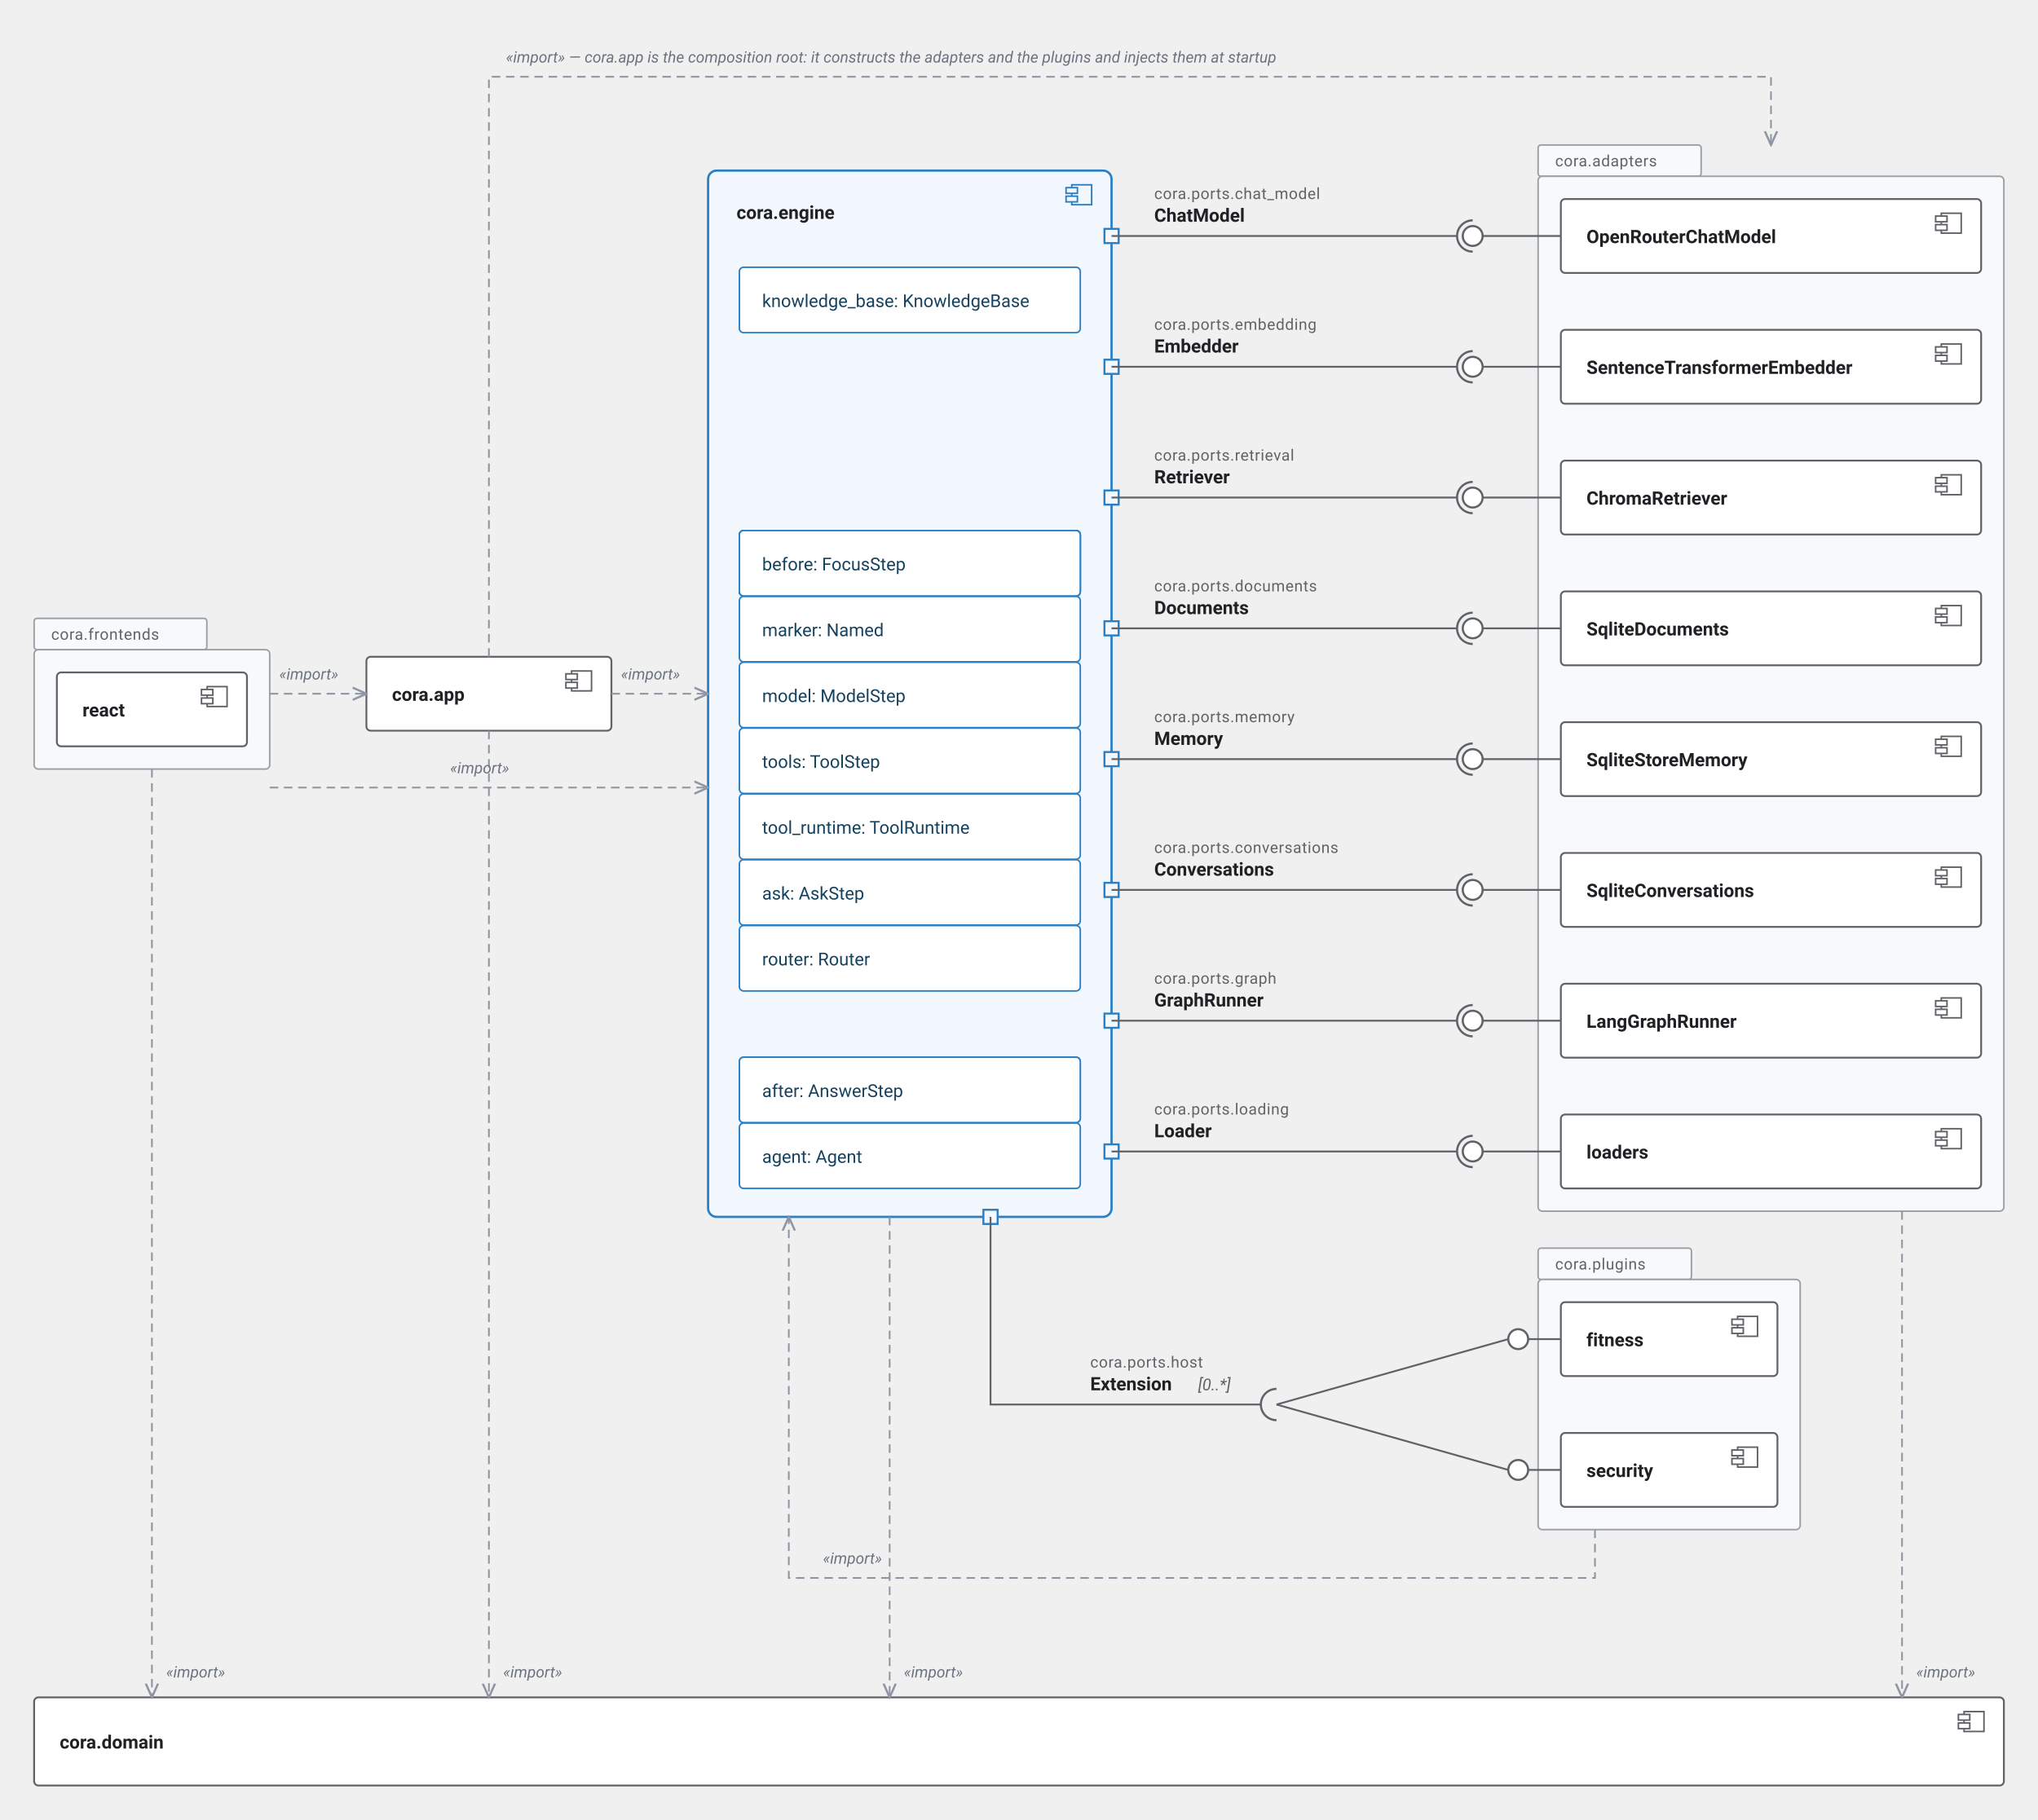
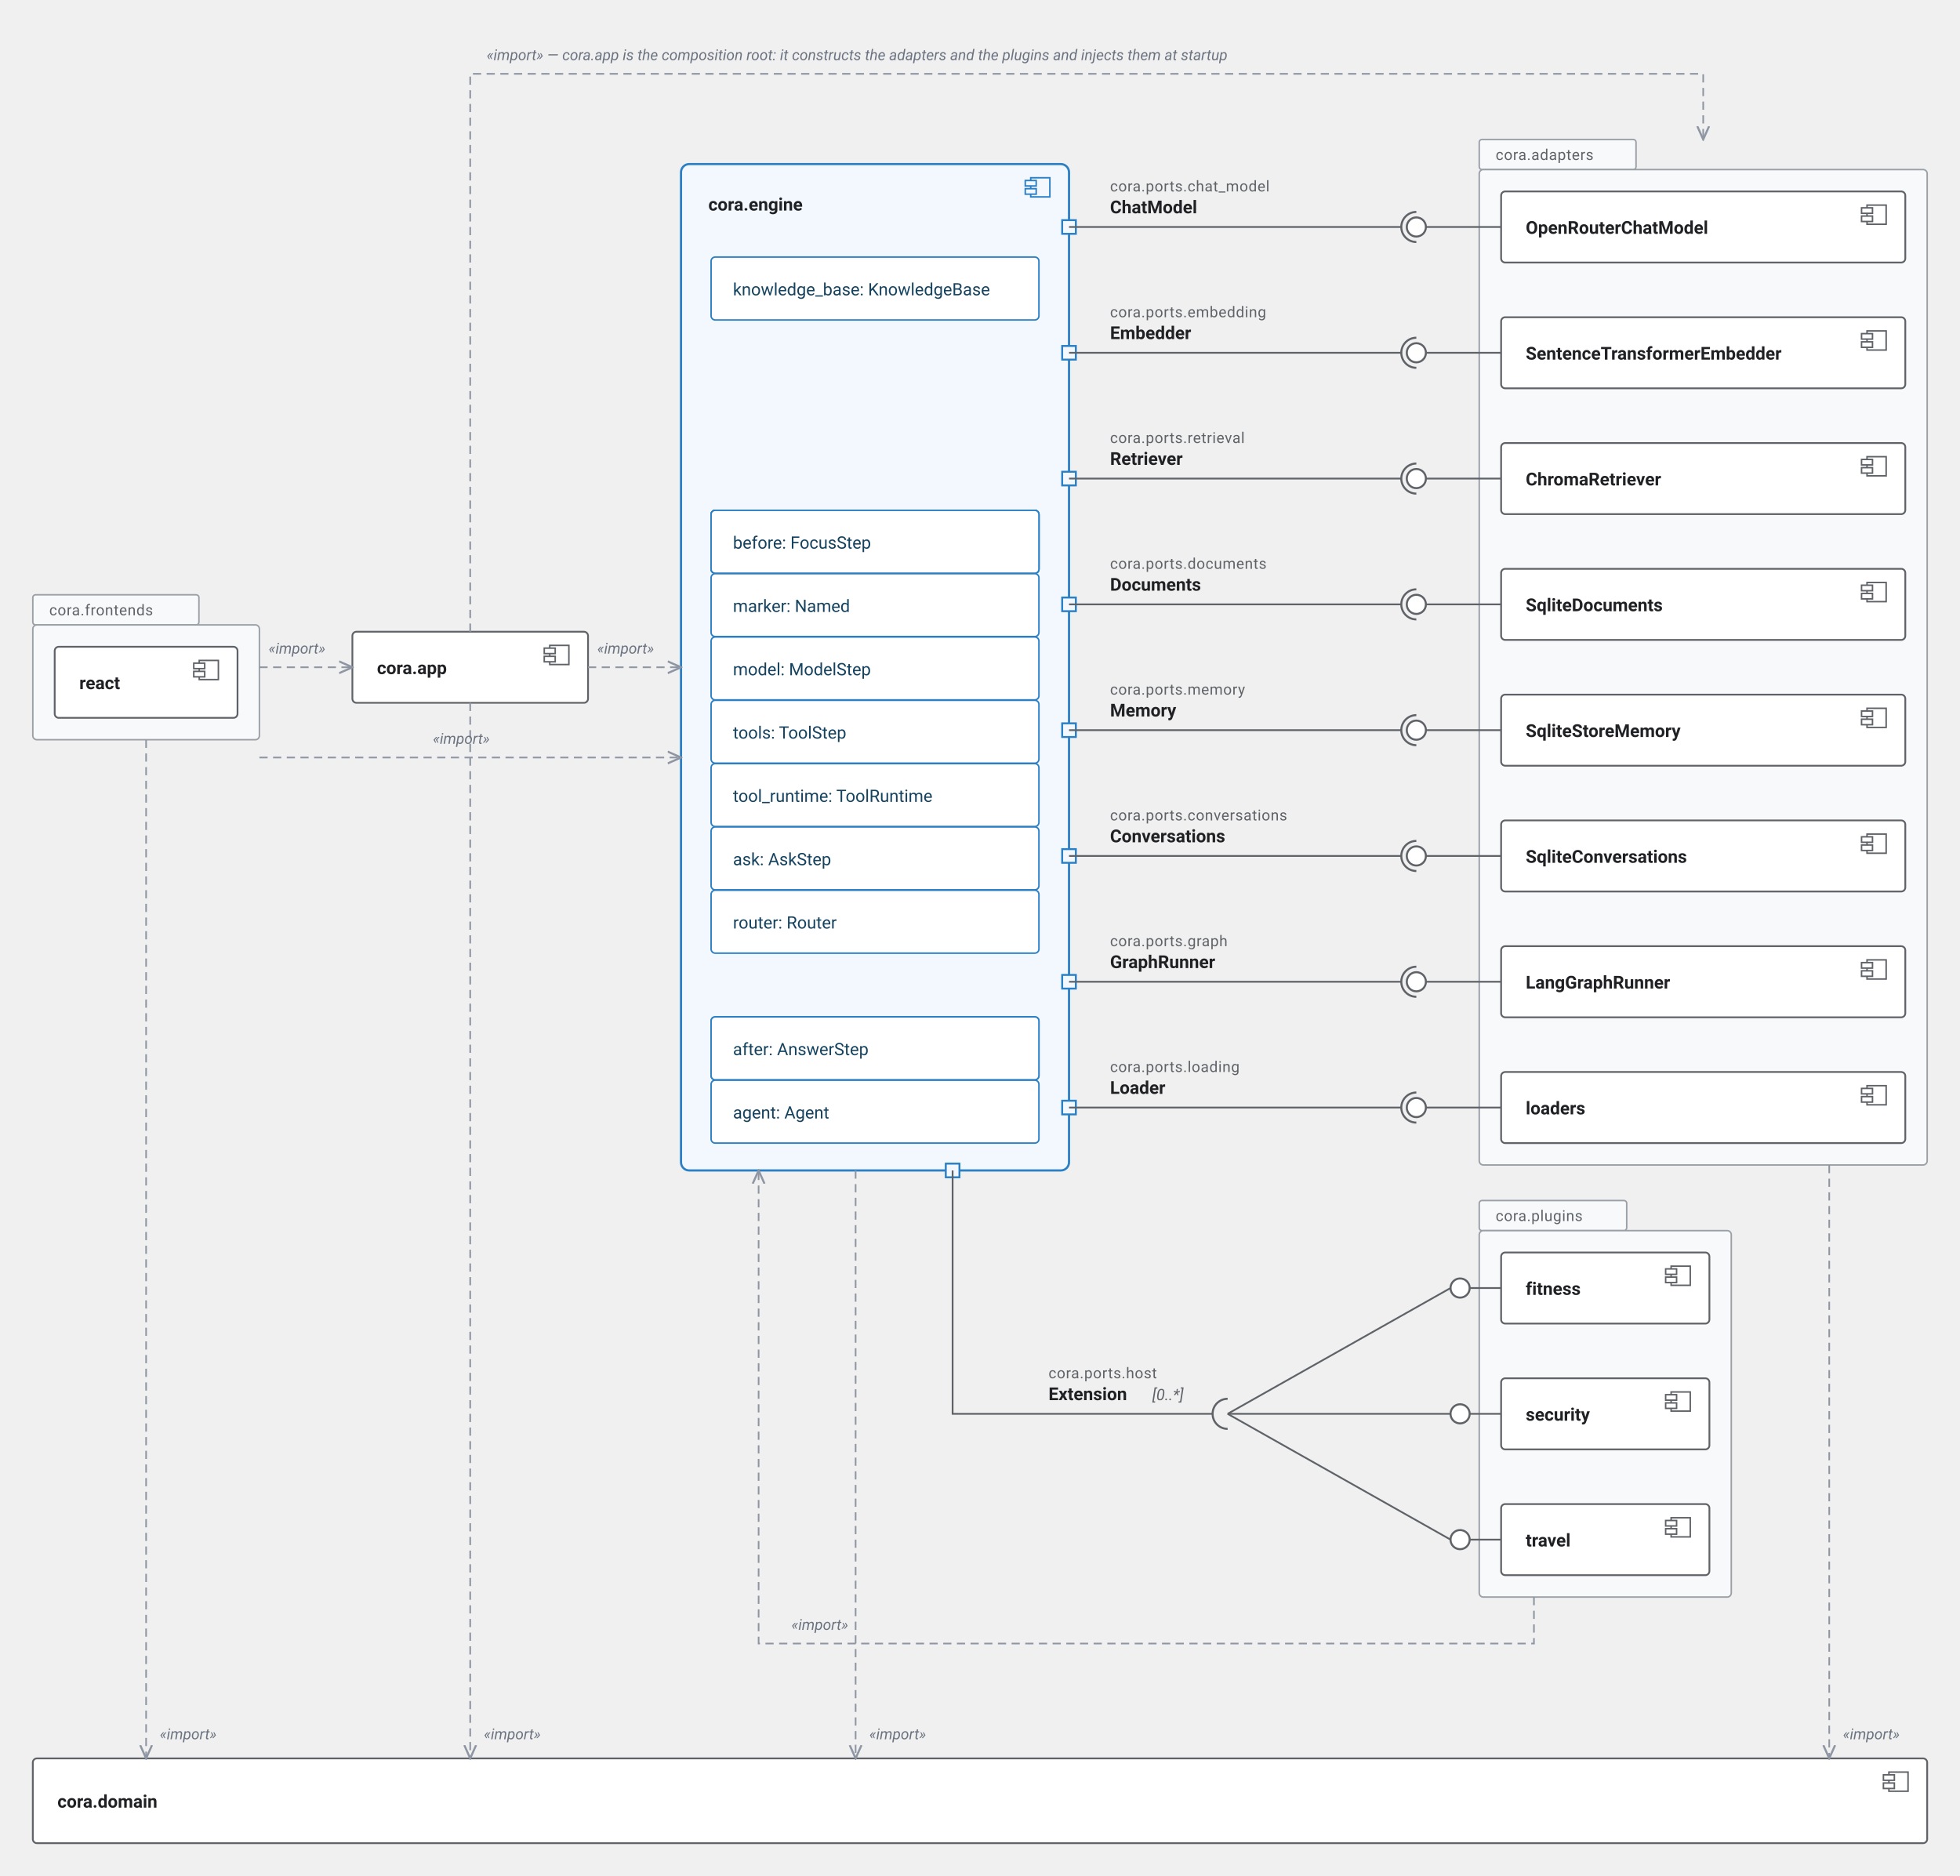
- <svg xmlns="http://www.w3.org/2000/svg" viewBox="0 0 1433.35 1280" width="1433.35" height="1280" role="img" aria-label="cora as a UML component diagram: 1 frontends, an engine of 10 parts, 9 required interfaces wired to the components that provide them, and the packages each one imports. Generated by scripts/gen_component_map.py.">
+ <svg xmlns="http://www.w3.org/2000/svg" viewBox="0 0 1433.35 1372" width="1433.35" height="1372" role="img" aria-label="cora as a UML component diagram: 1 frontends, an engine of 10 parts, 9 required interfaces wired to the components that provide them, and the packages each one imports. Generated by scripts/gen_component_map.py.">
  <style>
    text { font: 13px/1.4 -apple-system, "Segoe UI", Roboto, sans-serif; fill: #202124 }
    .stereotype { font-size: 11px; fill: #5f6368; letter-spacing: .03em }
    .name { font-weight: 600 }
    .role { font-size: 12.5px }
    .engine { fill: #f2f8fd; stroke: #2b7fc4; stroke-width: 1.6 }
    .part { fill: #ffffff; stroke: #2b7fc4; stroke-width: 1.1 }
    .part-name { fill: #14425f }
    .frame { fill: #f8f9fa; stroke: #9aa0a6; stroke-width: 1.1 }
    .outer { fill: #ffffff; stroke: #5f6368; stroke-width: 1.3 }
    .glyph { fill: #ffffff; stroke: #5f6368; stroke-width: 1.1 }
    .glyph-engine { fill: #f2f8fd; stroke: #2b7fc4; stroke-width: 1.1 }
    .socket-port { fill: #f2f8fd; stroke: #2b7fc4; stroke-width: 1.4 }
    .wire { stroke: #5f6368; stroke-width: 1.3; fill: none }
    .socket { stroke: #5f6368; stroke-width: 1.5; fill: none }
    .ball { fill: #ffffff; stroke: #5f6368; stroke-width: 1.5 }
    .port { fill: #202124; font-size: 13px; font-weight: 600 }
    .multiplicity { fill: #5f6368; font-size: 11.5px; font-style: italic }
    .imports { stroke: #8f96a3; stroke-width: 1.2; fill: none;
               stroke-dasharray: 6 4; marker-end: url(#import) }
    .import-label { fill: #6b7280; font-size: 11px; font-style: italic }
    @media (prefers-color-scheme: dark) {
      text { fill: #e8eaed }
      .stereotype { fill: #9aa0a6 }
      .port { fill: #e8eaed }
      .engine { fill: #10283a; stroke: #6fb6ea }
      .part { fill: #1b2b3480; stroke: #6fb6ea }
      .part-name { fill: #cfe6f7 }
      .frame { fill: #2b2c2f; stroke: #9aa0a6 }
      .outer { fill: #303134; stroke: #bdc1c6 }
      .glyph { fill: #303134; stroke: #bdc1c6 }
      .glyph-engine { fill: #10283a; stroke: #6fb6ea }
      .socket-port { fill: #10283a; stroke: #6fb6ea }
      .wire, .socket { stroke: #bdc1c6 }
      .ball { fill: #303134; stroke: #bdc1c6 }
    }
  </style>
  <defs>
    <marker id="import" viewBox="0 0 10 10" refX="9" refY="5" markerWidth="9" markerHeight="9" orient="auto-start-reverse">
      <path d="M 0 1 L 9 5 L 0 9" fill="none" stroke="#8f96a3" stroke-width="1.4" />
    </marker>
  </defs>
  <rect x="24" y="435" width="121.48" height="22" rx="2" class="frame" />
  <rect x="24" y="457" width="165.7" height="84" rx="3" class="frame" />
  <text x="36" y="450" class="stereotype" text-anchor="start">cora.frontends</text>
  <rect x="1081.77" y="102" width="114.66" height="22" rx="2" class="frame" />
  <rect x="1081.77" y="124" width="327.58" height="728" rx="3" class="frame" />
  <text x="1093.77" y="117" class="stereotype" text-anchor="start">cora.adapters</text>
  <rect x="1081.77" y="878" width="107.84" height="22" rx="2" class="frame" />
-   <rect x="1081.77" y="900" width="184.32" height="176" rx="3" class="frame" />
+   <rect x="1081.77" y="900" width="184.32" height="268" rx="3" class="frame" />
  <text x="1093.77" y="893" class="stereotype" text-anchor="start">cora.plugins</text>
  <rect x="498.02" y="120" width="283.75" height="736" rx="6" class="engine" />
  <text x="518.02" y="154" class="name" text-anchor="start">cora.engine</text>
  <rect x="753.77" y="130" width="14" height="14" class="glyph-engine" />
  <rect x="749.77" y="132" width="8" height="4" class="glyph-engine" />
  <rect x="749.77" y="138" width="8" height="4" class="glyph-engine" />
  <rect x="520.02" y="188" width="239.75" height="46" rx="3" class="part" />
  <text x="536.02" y="216" class="part-name role" text-anchor="start">knowledge_base: KnowledgeBase</text>
  <rect x="520.02" y="373.231" width="239.75" height="46" rx="3" class="part" />
  <text x="536.02" y="401.231" class="part-name role" text-anchor="start">before: Named</text>
  <rect x="520.02" y="373.231" width="239.75" height="46" rx="3" class="part" />
  <text x="536.02" y="401.231" class="part-name role" text-anchor="start">before: ScreenStep</text>
  <rect x="520.02" y="373.231" width="239.75" height="46" rx="3" class="part" />
  <text x="536.02" y="401.231" class="part-name role" text-anchor="start">before: RouteStep</text>
  <rect x="520.02" y="373.231" width="239.75" height="46" rx="3" class="part" />
  <text x="536.02" y="401.231" class="part-name role" text-anchor="start">before: FocusStep</text>
  <rect x="520.02" y="419.538" width="239.75" height="46" rx="3" class="part" />
  <text x="536.02" y="447.538" class="part-name role" text-anchor="start">marker: Named</text>
  <rect x="520.02" y="465.846" width="239.75" height="46" rx="3" class="part" />
  <text x="536.02" y="493.846" class="part-name role" text-anchor="start">model: ModelStep</text>
  <rect x="520.02" y="512.154" width="239.75" height="46" rx="3" class="part" />
  <text x="536.02" y="540.154" class="part-name role" text-anchor="start">tools: ToolStep</text>
  <rect x="520.02" y="558.462" width="239.75" height="46" rx="3" class="part" />
  <text x="536.02" y="586.462" class="part-name role" text-anchor="start">tool_runtime: ToolRuntime</text>
  <rect x="520.02" y="604.769" width="239.75" height="46" rx="3" class="part" />
  <text x="536.02" y="632.769" class="part-name role" text-anchor="start">ask: AskStep</text>
  <rect x="520.02" y="651.077" width="239.75" height="46" rx="3" class="part" />
  <text x="536.02" y="679.077" class="part-name role" text-anchor="start">router: Router</text>
  <rect x="520.02" y="743.692" width="239.75" height="46" rx="3" class="part" />
  <text x="536.02" y="771.692" class="part-name role" text-anchor="start">after: Named</text>
  <rect x="520.02" y="743.692" width="239.75" height="46" rx="3" class="part" />
  <text x="536.02" y="771.692" class="part-name role" text-anchor="start">after: AnswerStep</text>
  <rect x="520.02" y="790" width="239.75" height="46" rx="3" class="part" />
  <text x="536.02" y="818" class="part-name role" text-anchor="start">agent: Agent</text>
  <rect x="40" y="473" width="133.7" height="52" rx="3" class="outer" />
  <text x="58" y="504" class="name" text-anchor="start">react</text>
  <rect x="145.7" y="483" width="14" height="14" class="glyph" />
  <rect x="141.7" y="485" width="8" height="4" class="glyph" />
  <rect x="141.7" y="491" width="8" height="4" class="glyph" />
  <rect x="257.7" y="462" width="172.32" height="52" rx="3" class="outer" />
  <text x="275.7" y="493" class="name" text-anchor="start">cora.app</text>
  <rect x="402.02" y="472" width="14" height="14" class="glyph" />
  <rect x="398.02" y="474" width="8" height="4" class="glyph" />
  <rect x="398.02" y="480" width="8" height="4" class="glyph" />
-   <rect x="24" y="1194" width="1385.35" height="62" rx="3" class="outer" />
-   <text x="42" y="1230" class="name" text-anchor="start">cora.domain</text>
-   <rect x="1381.35" y="1204" width="14" height="14" class="glyph" />
-   <rect x="1377.35" y="1206" width="8" height="4" class="glyph" />
-   <rect x="1377.35" y="1212" width="8" height="4" class="glyph" />
+   <rect x="24" y="1286" width="1385.35" height="62" rx="3" class="outer" />
+   <text x="42" y="1322" class="name" text-anchor="start">cora.domain</text>
+   <rect x="1381.35" y="1296" width="14" height="14" class="glyph" />
+   <rect x="1377.35" y="1298" width="8" height="4" class="glyph" />
+   <rect x="1377.35" y="1304" width="8" height="4" class="glyph" />
  <rect x="1097.77" y="140" width="295.58" height="52" rx="3" class="outer" />
  <text x="1115.77" y="171" class="name" text-anchor="start">OpenRouterChatModel</text>
  <rect x="1365.35" y="150" width="14" height="14" class="glyph" />
  <rect x="1361.35" y="152" width="8" height="4" class="glyph" />
  <rect x="1361.35" y="158" width="8" height="4" class="glyph" />
  <rect x="1097.77" y="232" width="295.58" height="52" rx="3" class="outer" />
  <text x="1115.77" y="263" class="name" text-anchor="start">SentenceTransformerEmbedder</text>
  <rect x="1365.35" y="242" width="14" height="14" class="glyph" />
  <rect x="1361.35" y="244" width="8" height="4" class="glyph" />
  <rect x="1361.35" y="250" width="8" height="4" class="glyph" />
  <rect x="1097.77" y="324" width="295.58" height="52" rx="3" class="outer" />
  <text x="1115.77" y="355" class="name" text-anchor="start">ChromaRetriever</text>
  <rect x="1365.35" y="334" width="14" height="14" class="glyph" />
  <rect x="1361.35" y="336" width="8" height="4" class="glyph" />
  <rect x="1361.35" y="342" width="8" height="4" class="glyph" />
  <rect x="1097.77" y="416" width="295.58" height="52" rx="3" class="outer" />
  <text x="1115.77" y="447" class="name" text-anchor="start">SqliteDocuments</text>
  <rect x="1365.35" y="426" width="14" height="14" class="glyph" />
  <rect x="1361.35" y="428" width="8" height="4" class="glyph" />
  <rect x="1361.35" y="434" width="8" height="4" class="glyph" />
  <rect x="1097.77" y="508" width="295.58" height="52" rx="3" class="outer" />
  <text x="1115.77" y="539" class="name" text-anchor="start">SqliteStoreMemory</text>
  <rect x="1365.35" y="518" width="14" height="14" class="glyph" />
  <rect x="1361.35" y="520" width="8" height="4" class="glyph" />
  <rect x="1361.35" y="526" width="8" height="4" class="glyph" />
  <rect x="1097.77" y="600" width="295.58" height="52" rx="3" class="outer" />
  <text x="1115.77" y="631" class="name" text-anchor="start">SqliteConversations</text>
  <rect x="1365.35" y="610" width="14" height="14" class="glyph" />
  <rect x="1361.35" y="612" width="8" height="4" class="glyph" />
  <rect x="1361.35" y="618" width="8" height="4" class="glyph" />
  <rect x="1097.77" y="692" width="295.58" height="52" rx="3" class="outer" />
  <text x="1115.77" y="723" class="name" text-anchor="start">LangGraphRunner</text>
  <rect x="1365.35" y="702" width="14" height="14" class="glyph" />
  <rect x="1361.35" y="704" width="8" height="4" class="glyph" />
  <rect x="1361.35" y="710" width="8" height="4" class="glyph" />
  <rect x="1097.77" y="784" width="295.58" height="52" rx="3" class="outer" />
  <text x="1115.77" y="815" class="name" text-anchor="start">loaders</text>
  <rect x="1365.35" y="794" width="14" height="14" class="glyph" />
  <rect x="1361.35" y="796" width="8" height="4" class="glyph" />
  <rect x="1361.35" y="802" width="8" height="4" class="glyph" />
  <rect x="1097.77" y="916" width="152.32" height="52" rx="3" class="outer" />
  <text x="1115.77" y="947" class="name" text-anchor="start">fitness</text>
  <rect x="1222.09" y="926" width="14" height="14" class="glyph" />
  <rect x="1218.09" y="928" width="8" height="4" class="glyph" />
  <rect x="1218.09" y="934" width="8" height="4" class="glyph" />
  <rect x="1097.77" y="1008" width="152.32" height="52" rx="3" class="outer" />
  <text x="1115.77" y="1039" class="name" text-anchor="start">security</text>
  <rect x="1222.09" y="1018" width="14" height="14" class="glyph" />
  <rect x="1218.09" y="1020" width="8" height="4" class="glyph" />
  <rect x="1218.09" y="1026" width="8" height="4" class="glyph" />
+   <rect x="1097.77" y="1100" width="152.32" height="52" rx="3" class="outer" />
+   <text x="1115.77" y="1131" class="name" text-anchor="start">travel</text>
+   <rect x="1222.09" y="1110" width="14" height="14" class="glyph" />
+   <rect x="1218.09" y="1112" width="8" height="4" class="glyph" />
+   <rect x="1218.09" y="1118" width="8" height="4" class="glyph" />
  <rect x="776.77" y="161" width="10" height="10" class="socket-port" />
  <path d="M 781.77 166 L 1024.77 166" class="wire" />
  <path d="M 1035.77 155 A 11 11 0 0 0 1035.77 177" class="socket" />
  <circle cx="1035.77" cy="166" r="7" class="ball" />
  <path d="M 1042.77 166 L 1097.77 166" class="wire" />
  <text x="811.77" y="140" class="stereotype" text-anchor="start">cora.ports.chat_model</text>
  <text x="811.77" y="156" class="port" text-anchor="start">ChatModel</text>
  <rect x="776.77" y="253" width="10" height="10" class="socket-port" />
  <path d="M 781.77 258 L 1024.77 258" class="wire" />
  <path d="M 1035.77 247 A 11 11 0 0 0 1035.77 269" class="socket" />
  <circle cx="1035.77" cy="258" r="7" class="ball" />
  <path d="M 1042.77 258 L 1097.77 258" class="wire" />
  <text x="811.77" y="232" class="stereotype" text-anchor="start">cora.ports.embedding</text>
  <text x="811.77" y="248" class="port" text-anchor="start">Embedder</text>
  <rect x="776.77" y="345" width="10" height="10" class="socket-port" />
  <path d="M 781.77 350 L 1024.77 350" class="wire" />
  <path d="M 1035.77 339 A 11 11 0 0 0 1035.77 361" class="socket" />
  <circle cx="1035.77" cy="350" r="7" class="ball" />
  <path d="M 1042.77 350 L 1097.77 350" class="wire" />
  <text x="811.77" y="324" class="stereotype" text-anchor="start">cora.ports.retrieval</text>
  <text x="811.77" y="340" class="port" text-anchor="start">Retriever</text>
  <rect x="776.77" y="437" width="10" height="10" class="socket-port" />
  <path d="M 781.77 442 L 1024.77 442" class="wire" />
  <path d="M 1035.77 431 A 11 11 0 0 0 1035.77 453" class="socket" />
  <circle cx="1035.77" cy="442" r="7" class="ball" />
  <path d="M 1042.77 442 L 1097.77 442" class="wire" />
  <text x="811.77" y="416" class="stereotype" text-anchor="start">cora.ports.documents</text>
  <text x="811.77" y="432" class="port" text-anchor="start">Documents</text>
  <rect x="776.77" y="529" width="10" height="10" class="socket-port" />
  <path d="M 781.77 534 L 1024.77 534" class="wire" />
  <path d="M 1035.77 523 A 11 11 0 0 0 1035.77 545" class="socket" />
  <circle cx="1035.77" cy="534" r="7" class="ball" />
  <path d="M 1042.77 534 L 1097.77 534" class="wire" />
  <text x="811.77" y="508" class="stereotype" text-anchor="start">cora.ports.memory</text>
  <text x="811.77" y="524" class="port" text-anchor="start">Memory</text>
  <rect x="776.77" y="621" width="10" height="10" class="socket-port" />
  <path d="M 781.77 626 L 1024.77 626" class="wire" />
  <path d="M 1035.77 615 A 11 11 0 0 0 1035.77 637" class="socket" />
  <circle cx="1035.77" cy="626" r="7" class="ball" />
  <path d="M 1042.77 626 L 1097.77 626" class="wire" />
  <text x="811.77" y="600" class="stereotype" text-anchor="start">cora.ports.conversations</text>
  <text x="811.77" y="616" class="port" text-anchor="start">Conversations</text>
  <rect x="776.77" y="713" width="10" height="10" class="socket-port" />
  <path d="M 781.77 718 L 1024.77 718" class="wire" />
  <path d="M 1035.77 707 A 11 11 0 0 0 1035.77 729" class="socket" />
  <circle cx="1035.77" cy="718" r="7" class="ball" />
  <path d="M 1042.77 718 L 1097.77 718" class="wire" />
  <text x="811.77" y="692" class="stereotype" text-anchor="start">cora.ports.graph</text>
  <text x="811.77" y="708" class="port" text-anchor="start">GraphRunner</text>
  <rect x="776.77" y="805" width="10" height="10" class="socket-port" />
  <path d="M 781.77 810 L 1024.77 810" class="wire" />
  <path d="M 1035.77 799 A 11 11 0 0 0 1035.77 821" class="socket" />
  <circle cx="1035.77" cy="810" r="7" class="ball" />
  <path d="M 1042.77 810 L 1097.77 810" class="wire" />
  <text x="811.77" y="784" class="stereotype" text-anchor="start">cora.ports.loading</text>
  <text x="811.77" y="800" class="port" text-anchor="start">Loader</text>
  <rect x="691.645" y="851" width="10" height="10" class="socket-port" />
-   <path d="M 696.645 856 L 696.645 988 L 886.77 988" class="wire" />
-   <path d="M 897.77 977 A 11 11 0 0 0 897.77 999" class="socket" />
-   <text x="766.77" y="962" class="stereotype" text-anchor="start">cora.ports.host</text>
-   <text x="766.77" y="978" class="port" text-anchor="start">Extension</text>
-   <text x="842.63" y="978" class="multiplicity" text-anchor="start">[0..*]</text>
-   <path d="M 897.77 988 L 1060.77 942" class="wire" />
+   <path d="M 696.645 856 L 696.645 1034 L 886.77 1034" class="wire" />
+   <path d="M 897.77 1023 A 11 11 0 0 0 897.77 1045" class="socket" />
+   <text x="766.77" y="1008" class="stereotype" text-anchor="start">cora.ports.host</text>
+   <text x="766.77" y="1024" class="port" text-anchor="start">Extension</text>
+   <text x="842.63" y="1024" class="multiplicity" text-anchor="start">[0..*]</text>
+   <path d="M 897.77 1034 L 1060.77 942" class="wire" />
  <circle cx="1067.77" cy="942" r="7" class="ball" />
  <path d="M 1074.77 942 L 1097.77 942" class="wire" />
-   <path d="M 897.77 988 L 1060.77 1034" class="wire" />
+   <path d="M 897.77 1034 L 1060.77 1034" class="wire" />
  <circle cx="1067.77" cy="1034" r="7" class="ball" />
  <path d="M 1074.77 1034 L 1097.77 1034" class="wire" />
-   <path d="M 1337.72 852 L 1337.72 1194" class="imports" />
-   <text x="1347.72" y="1180" class="import-label" text-anchor="start">«import»</text>
+   <path d="M 897.77 1034 L 1060.77 1126" class="wire" />
+   <circle cx="1067.77" cy="1126" r="7" class="ball" />
+   <path d="M 1074.77 1126 L 1097.77 1126" class="wire" />
+   <path d="M 1337.72 852 L 1337.72 1286" class="imports" />
+   <text x="1347.72" y="1272" class="import-label" text-anchor="start">«import»</text>
  <path d="M 343.86 462 L 343.86 54 L 1245.56 54 L 1245.56 102" class="imports" />
  <text x="355.86" y="44" class="import-label" text-anchor="start">«import» — cora.app is the composition root: it constructs the adapters and the plugins and injects them at startup</text>
-   <path d="M 343.86 514 L 343.86 1194" class="imports" />
-   <text x="353.86" y="1180" class="import-label" text-anchor="start">«import»</text>
+   <path d="M 343.86 514 L 343.86 1286" class="imports" />
+   <text x="353.86" y="1272" class="import-label" text-anchor="start">«import»</text>
  <path d="M 430.02 488 L 498.02 488" class="imports" />
  <text x="436.74" y="478" class="import-label" text-anchor="start">«import»</text>
-   <path d="M 625.707 856 L 625.707 1194" class="imports" />
-   <text x="635.707" y="1180" class="import-label" text-anchor="start">«import»</text>
+   <path d="M 625.707 856 L 625.707 1286" class="imports" />
+   <text x="635.707" y="1272" class="import-label" text-anchor="start">«import»</text>
  <path d="M 189.7 488 L 257.7 488" class="imports" />
  <text x="196.42" y="478" class="import-label" text-anchor="start">«import»</text>
-   <path d="M 106.85 541 L 106.85 1194" class="imports" />
-   <text x="116.85" y="1180" class="import-label" text-anchor="start">«import»</text>
+   <path d="M 106.85 541 L 106.85 1286" class="imports" />
+   <text x="116.85" y="1272" class="import-label" text-anchor="start">«import»</text>
  <path d="M 189.7 554 L 498.02 554" class="imports" />
  <text x="316.58" y="544" class="import-label" text-anchor="start">«import»</text>
-   <path d="M 1121.77 1076 L 1121.77 1110 L 554.77 1110 L 554.77 856" class="imports" />
-   <text x="578.77" y="1100" class="import-label" text-anchor="start">«import»</text>
+   <path d="M 1121.77 1168 L 1121.77 1202 L 554.77 1202 L 554.77 856" class="imports" />
+   <text x="578.77" y="1192" class="import-label" text-anchor="start">«import»</text>
</svg>
